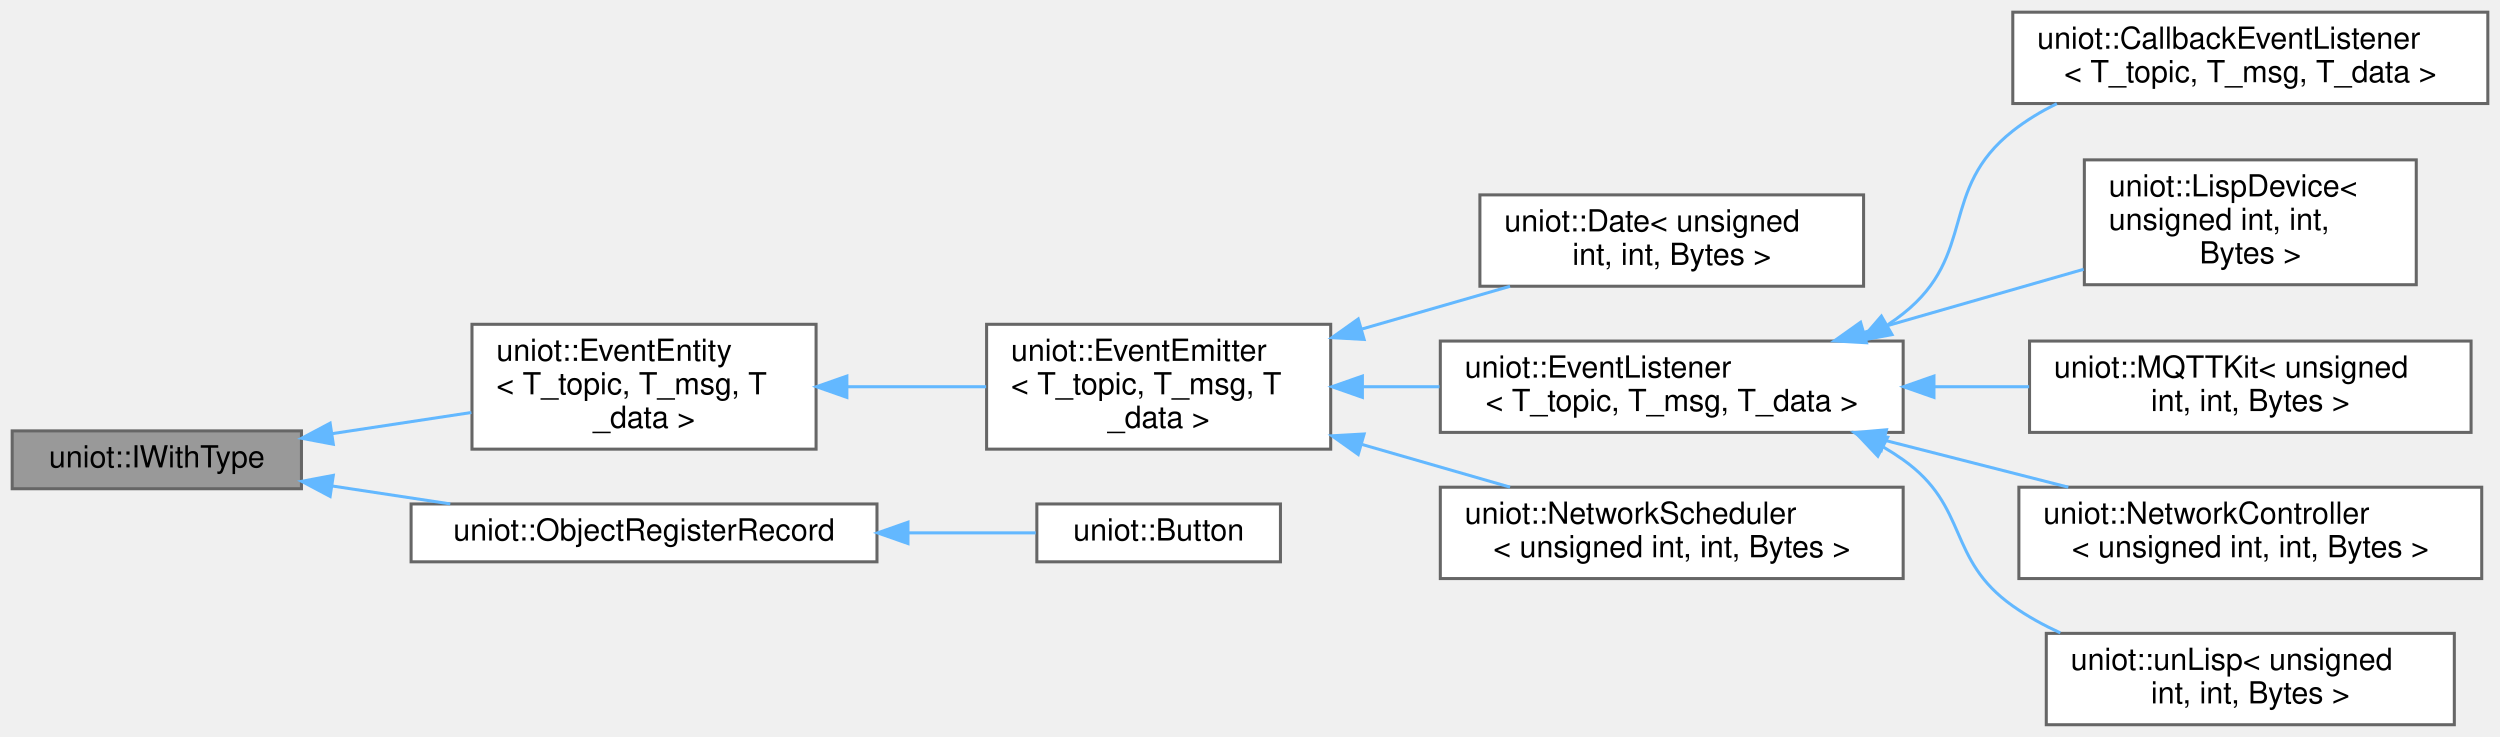
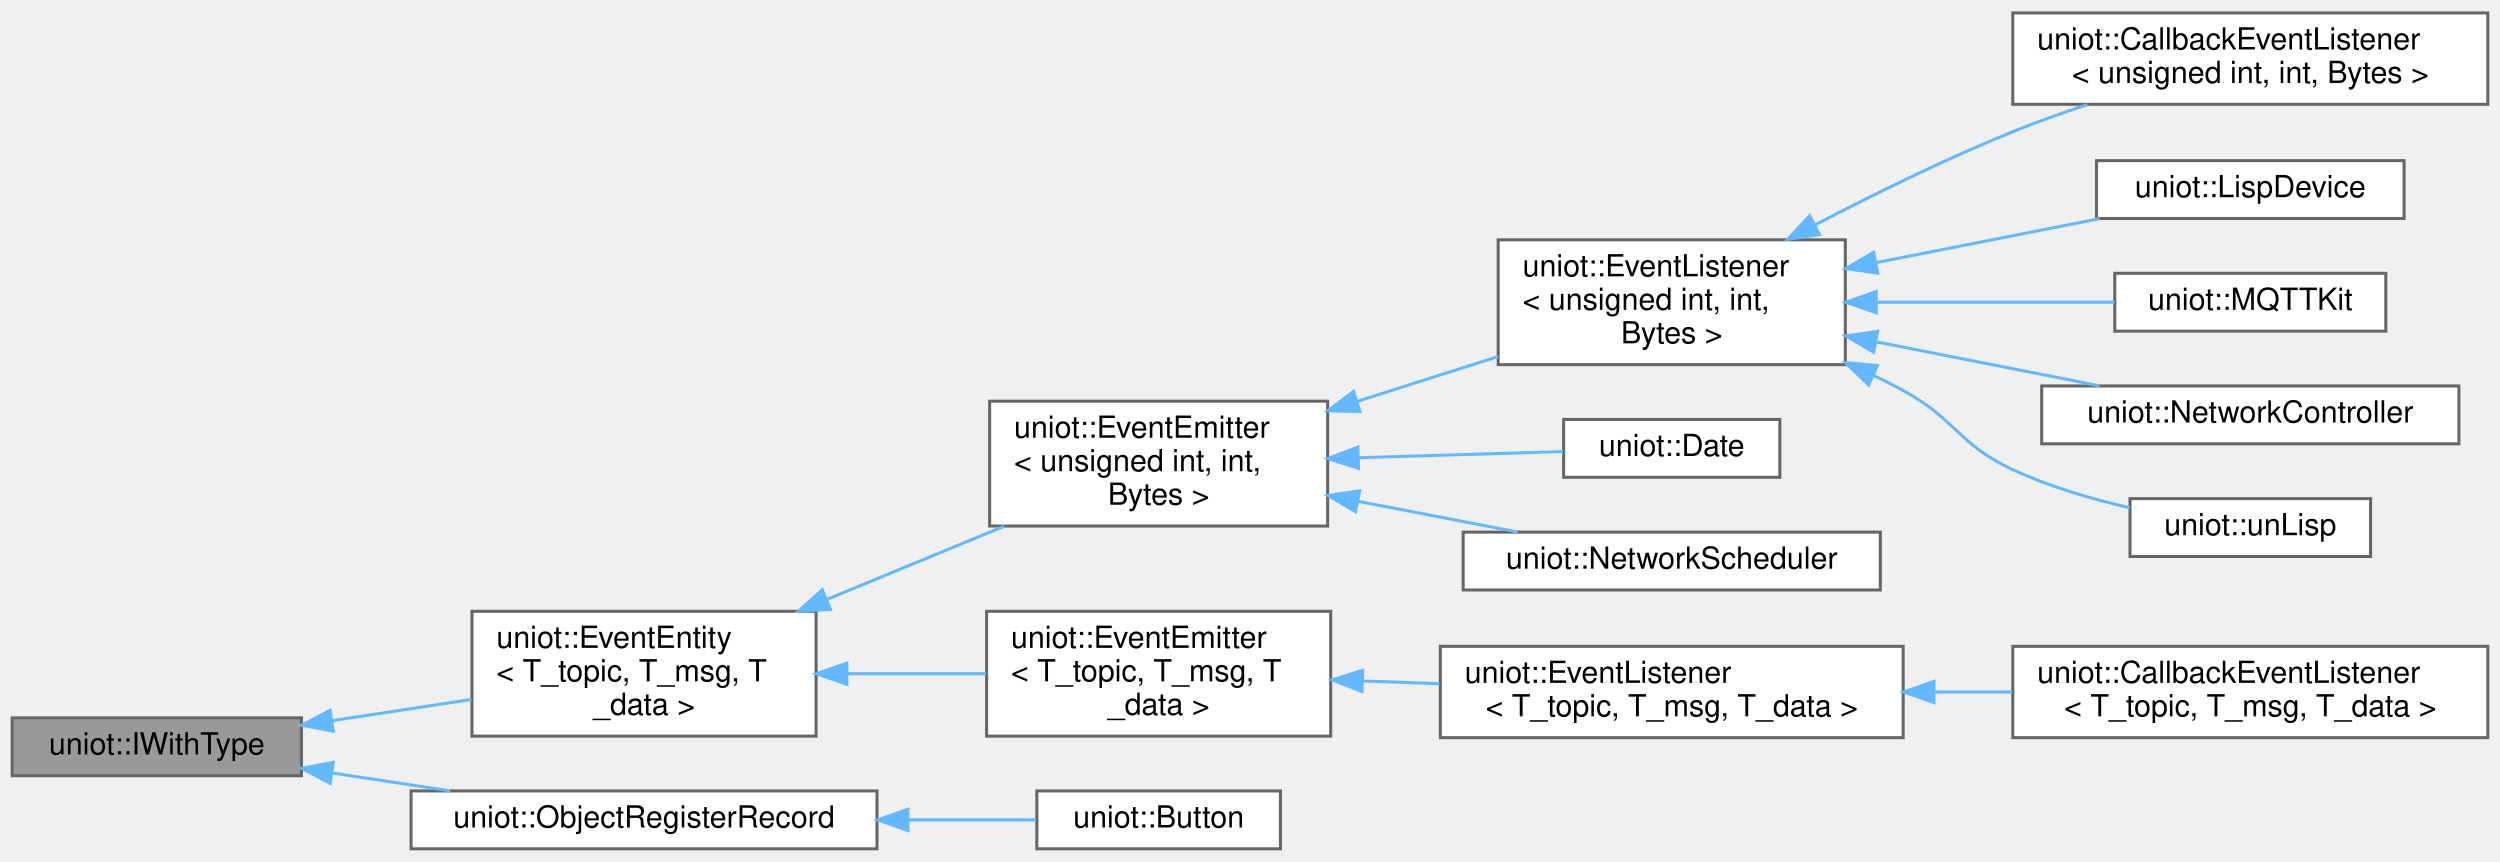
- <svg xmlns="http://www.w3.org/2000/svg" xmlns:xlink="http://www.w3.org/1999/xlink" width="821pt" height="242pt" viewBox="0.00 0.00 821.00 242.00">
-   <g id="graph0" class="graph" transform="scale(1 1) rotate(0) translate(4 238)">
+ <svg xmlns="http://www.w3.org/2000/svg" xmlns:xlink="http://www.w3.org/1999/xlink" width="821pt" height="283pt" viewBox="0.00 0.00 821.00 282.50">
+   <g id="graph0" class="graph" transform="scale(1 1) rotate(0) translate(4 278.5)">
    <g id="Node000001" class="node">
      <g id="a_Node000001">
        <a xlink:title="Interface for objects that expose their runtime type information.">
-           <polygon fill="#999999" stroke="#666666" points="95,-96.5 0,-96.5 0,-77.5 95,-77.5 95,-96.5" />
-           <text text-anchor="middle" x="47.5" y="-84.5" font-family="Helvetica,sans-Serif" font-size="10.00">uniot::IWithType</text>
+           <polygon fill="#999999" stroke="#666666" points="95,-43 0,-43 0,-24 95,-24 95,-43" />
+           <text text-anchor="middle" x="47.5" y="-31" font-family="Helvetica,sans-Serif" font-size="10.00">uniot::IWithType</text>
        </a>
      </g>
    </g>
    <g id="Node000002" class="node">
      <g id="a_Node000002">
        <a xlink:href="classuniot_1_1_event_entity.html" target="_top" xlink:title="Entity that can connect to and interact with EventBus instances.">
-           <polygon fill="white" stroke="#666666" points="264,-131.5 151,-131.5 151,-90.5 264,-90.5 264,-131.5" />
-           <text text-anchor="start" x="159" y="-119.5" font-family="Helvetica,sans-Serif" font-size="10.00">uniot::EventEntity</text>
-           <text text-anchor="start" x="159" y="-108.5" font-family="Helvetica,sans-Serif" font-size="10.00">&lt; T_topic, T_msg, T</text>
-           <text text-anchor="middle" x="207.5" y="-97.5" font-family="Helvetica,sans-Serif" font-size="10.00">_data &gt;</text>
+           <polygon fill="white" stroke="#666666" points="264,-78 151,-78 151,-37 264,-37 264,-78" />
+           <text text-anchor="start" x="159" y="-66" font-family="Helvetica,sans-Serif" font-size="10.00">uniot::EventEntity</text>
+           <text text-anchor="start" x="159" y="-55" font-family="Helvetica,sans-Serif" font-size="10.00">&lt; T_topic, T_msg, T</text>
+           <text text-anchor="middle" x="207.5" y="-44" font-family="Helvetica,sans-Serif" font-size="10.00">_data &gt;</text>
        </a>
      </g>
    </g>
    <g id="edge1_Node000001_Node000002" class="edge">
      <g id="a_edge1_Node000001_Node000002">
        <a xlink:title=" ">
-           <path fill="none" stroke="#63b8ff" d="M105.12,-95.6C119.98,-97.86 135.99,-100.29 150.8,-102.54" />
-           <polygon fill="#63b8ff" stroke="#63b8ff" points="105.46,-92.11 95.05,-94.07 104.41,-99.03 105.46,-92.11" />
-         </a>
-       </g>
-     </g>
-     <g id="Node000012" class="node">
-       <g id="a_Node000012">
+           <path fill="none" stroke="#63b8ff" d="M105.12,-42.1C119.98,-44.36 135.99,-46.79 150.8,-49.04" />
+           <polygon fill="#63b8ff" stroke="#63b8ff" points="105.46,-38.61 95.05,-40.57 104.41,-45.53 105.46,-38.61" />
+         </a>
+       </g>
+     </g>
+     <g id="Node000015" class="node">
+       <g id="a_Node000015">
        <a xlink:href="classuniot_1_1_object_register_record.html" target="_top" xlink:title=" ">
-           <polygon fill="white" stroke="#666666" points="284,-72.5 131,-72.5 131,-53.5 284,-53.5 284,-72.5" />
-           <text text-anchor="middle" x="207.5" y="-60.5" font-family="Helvetica,sans-Serif" font-size="10.00">uniot::ObjectRegisterRecord</text>
-         </a>
-       </g>
-     </g>
-     <g id="edge11_Node000001_Node000012" class="edge">
-       <g id="a_edge11_Node000001_Node000012">
-         <a xlink:title=" ">
-           <path fill="none" stroke="#63b8ff" d="M104.96,-78.42C117.58,-76.51 131.03,-74.46 143.88,-72.51" />
-           <polygon fill="#63b8ff" stroke="#63b8ff" points="104.41,-74.97 95.05,-79.93 105.46,-81.89 104.41,-74.97" />
+           <polygon fill="white" stroke="#666666" points="284,-19 131,-19 131,0 284,0 284,-19" />
+           <text text-anchor="middle" x="207.5" y="-7" font-family="Helvetica,sans-Serif" font-size="10.00">uniot::ObjectRegisterRecord</text>
+         </a>
+       </g>
+     </g>
+     <g id="edge14_Node000001_Node000015" class="edge">
+       <g id="a_edge14_Node000001_Node000015">
+         <a xlink:title=" ">
+           <path fill="none" stroke="#63b8ff" d="M104.96,-24.92C117.58,-23.01 131.03,-20.96 143.88,-19.01" />
+           <polygon fill="#63b8ff" stroke="#63b8ff" points="104.41,-21.47 95.05,-26.43 105.46,-28.39 104.41,-21.47" />
        </a>
      </g>
    </g>
    <g id="Node000003" class="node">
      <g id="a_Node000003">
        <a xlink:href="classuniot_1_1_event_emitter.html" target="_top" xlink:title=" ">
-           <polygon fill="white" stroke="#666666" points="433,-131.5 320,-131.5 320,-90.5 433,-90.5 433,-131.5" />
-           <text text-anchor="start" x="328" y="-119.5" font-family="Helvetica,sans-Serif" font-size="10.00">uniot::EventEmitter</text>
-           <text text-anchor="start" x="328" y="-108.5" font-family="Helvetica,sans-Serif" font-size="10.00">&lt; T_topic, T_msg, T</text>
-           <text text-anchor="middle" x="376.5" y="-97.5" font-family="Helvetica,sans-Serif" font-size="10.00">_data &gt;</text>
+           <polygon fill="white" stroke="#666666" points="432,-147 321,-147 321,-106 432,-106 432,-147" />
+           <text text-anchor="start" x="329" y="-135" font-family="Helvetica,sans-Serif" font-size="10.00">uniot::EventEmitter</text>
+           <text text-anchor="start" x="329" y="-124" font-family="Helvetica,sans-Serif" font-size="10.00">&lt; unsigned int, int,</text>
+           <text text-anchor="middle" x="376.5" y="-113" font-family="Helvetica,sans-Serif" font-size="10.00"> Bytes &gt;</text>
        </a>
      </g>
    </g>
    <g id="edge2_Node000002_Node000003" class="edge">
      <g id="a_edge2_Node000002_Node000003">
        <a xlink:title=" ">
-           <path fill="none" stroke="#63b8ff" d="M274.37,-111C289.43,-111 305.28,-111 319.85,-111" />
-           <polygon fill="#63b8ff" stroke="#63b8ff" points="274.11,-107.5 264.11,-111 274.11,-114.5 274.11,-107.5" />
+           <path fill="none" stroke="#63b8ff" d="M267.61,-81.92C286.62,-89.78 307.48,-98.4 325.75,-105.94" />
+           <polygon fill="#63b8ff" stroke="#63b8ff" points="268.73,-78.6 258.15,-78.02 266.06,-85.07 268.73,-78.6" />
+         </a>
+       </g>
+     </g>
+     <g id="Node000012" class="node">
+       <g id="a_Node000012">
+         <a xlink:href="classuniot_1_1_event_emitter.html" target="_top" xlink:title=" ">
+           <polygon fill="white" stroke="#666666" points="433,-78 320,-78 320,-37 433,-37 433,-78" />
+           <text text-anchor="start" x="328" y="-66" font-family="Helvetica,sans-Serif" font-size="10.00">uniot::EventEmitter</text>
+           <text text-anchor="start" x="328" y="-55" font-family="Helvetica,sans-Serif" font-size="10.00">&lt; T_topic, T_msg, T</text>
+           <text text-anchor="middle" x="376.5" y="-44" font-family="Helvetica,sans-Serif" font-size="10.00">_data &gt;</text>
+         </a>
+       </g>
+     </g>
+     <g id="edge11_Node000002_Node000012" class="edge">
+       <g id="a_edge11_Node000002_Node000012">
+         <a xlink:title=" ">
+           <path fill="none" stroke="#63b8ff" d="M274.37,-57.5C289.43,-57.5 305.28,-57.5 319.85,-57.5" />
+           <polygon fill="#63b8ff" stroke="#63b8ff" points="274.11,-54 264.11,-57.5 274.11,-61 274.11,-54" />
        </a>
      </g>
    </g>
    <g id="Node000004" class="node">
      <g id="a_Node000004">
-         <a xlink:href="classuniot_1_1_date.html" target="_top" xlink:title=" ">
-           <polygon fill="white" stroke="#666666" points="608,-174 482,-174 482,-144 608,-144 608,-174" />
-           <text text-anchor="start" x="490" y="-162" font-family="Helvetica,sans-Serif" font-size="10.00">uniot::Date&lt; unsigned</text>
-           <text text-anchor="middle" x="545" y="-151" font-family="Helvetica,sans-Serif" font-size="10.00"> int, int, Bytes &gt;</text>
+         <a xlink:href="classuniot_1_1_event_listener.html" target="_top" xlink:title=" ">
+           <polygon fill="white" stroke="#666666" points="602,-200 488,-200 488,-159 602,-159 602,-200" />
+           <text text-anchor="start" x="496" y="-188" font-family="Helvetica,sans-Serif" font-size="10.00">uniot::EventListener</text>
+           <text text-anchor="start" x="496" y="-177" font-family="Helvetica,sans-Serif" font-size="10.00">&lt; unsigned int, int,</text>
+           <text text-anchor="middle" x="545" y="-166" font-family="Helvetica,sans-Serif" font-size="10.00"> Bytes &gt;</text>
        </a>
      </g>
    </g>
    <g id="edge3_Node000003_Node000004" class="edge">
      <g id="a_edge3_Node000003_Node000004">
        <a xlink:title=" ">
-           <path fill="none" stroke="#63b8ff" d="M443.31,-129.97C459.45,-134.63 476.5,-139.54 491.9,-143.98" />
-           <polygon fill="#63b8ff" stroke="#63b8ff" points="443.98,-126.52 433.41,-127.12 442.04,-133.25 443.98,-126.52" />
-         </a>
-       </g>
-     </g>
-     <g id="Node000005" class="node">
-       <g id="a_Node000005">
-         <a xlink:href="classuniot_1_1_event_listener.html" target="_top" xlink:title=" ">
-           <polygon fill="white" stroke="#666666" points="621,-126 469,-126 469,-96 621,-96 621,-126" />
-           <text text-anchor="start" x="477" y="-114" font-family="Helvetica,sans-Serif" font-size="10.00">uniot::EventListener</text>
-           <text text-anchor="middle" x="545" y="-103" font-family="Helvetica,sans-Serif" font-size="10.00">&lt; T_topic, T_msg, T_data &gt;</text>
-         </a>
-       </g>
-     </g>
-     <g id="edge4_Node000003_Node000005" class="edge">
-       <g id="a_edge4_Node000003_Node000005">
-         <a xlink:title=" ">
-           <path fill="none" stroke="#63b8ff" d="M443.68,-111C451.91,-111 460.37,-111 468.72,-111" />
-           <polygon fill="#63b8ff" stroke="#63b8ff" points="443.41,-107.5 433.41,-111 443.41,-114.5 443.41,-107.5" />
+           <path fill="none" stroke="#63b8ff" d="M441.85,-146.99C457.05,-151.82 473.13,-156.94 487.93,-161.65" />
+           <polygon fill="#63b8ff" stroke="#63b8ff" points="442.61,-143.55 432.02,-143.85 440.49,-150.22 442.61,-143.55" />
+         </a>
+       </g>
+     </g>
+     <g id="Node000010" class="node">
+       <g id="a_Node000010">
+         <a xlink:href="classuniot_1_1_date.html" target="_top" xlink:title=" ">
+           <polygon fill="white" stroke="#666666" points="580.5,-141 509.5,-141 509.5,-122 580.5,-122 580.5,-141" />
+           <text text-anchor="middle" x="545" y="-129" font-family="Helvetica,sans-Serif" font-size="10.00">uniot::Date</text>
+         </a>
+       </g>
+     </g>
+     <g id="edge9_Node000003_Node000010" class="edge">
+       <g id="a_edge9_Node000003_Node000010">
+         <a xlink:title=" ">
+           <path fill="none" stroke="#63b8ff" d="M442.03,-128.44C464.92,-129.13 489.8,-129.87 509.26,-130.46" />
+           <polygon fill="#63b8ff" stroke="#63b8ff" points="442.12,-124.94 432.02,-128.14 441.91,-131.94 442.12,-124.94" />
        </a>
      </g>
    </g>
    <g id="Node000011" class="node">
      <g id="a_Node000011">
        <a xlink:href="classuniot_1_1_network_scheduler.html" target="_top" xlink:title=" ">
-           <polygon fill="white" stroke="#666666" points="621,-78 469,-78 469,-48 621,-48 621,-78" />
-           <text text-anchor="start" x="477" y="-66" font-family="Helvetica,sans-Serif" font-size="10.00">uniot::NetworkScheduler</text>
-           <text text-anchor="middle" x="545" y="-55" font-family="Helvetica,sans-Serif" font-size="10.00">&lt; unsigned int, int, Bytes &gt;</text>
+           <polygon fill="white" stroke="#666666" points="613.5,-104 476.5,-104 476.5,-85 613.5,-85 613.5,-104" />
+           <text text-anchor="middle" x="545" y="-92" font-family="Helvetica,sans-Serif" font-size="10.00">uniot::NetworkScheduler</text>
        </a>
      </g>
    </g>
    <g id="edge10_Node000003_Node000011" class="edge">
      <g id="a_edge10_Node000003_Node000011">
        <a xlink:title=" ">
-           <path fill="none" stroke="#63b8ff" d="M443.31,-92.03C459.45,-87.37 476.5,-82.46 491.9,-78.02" />
-           <polygon fill="#63b8ff" stroke="#63b8ff" points="442.04,-88.75 433.41,-94.88 443.98,-95.48 442.04,-88.75" />
+           <path fill="none" stroke="#63b8ff" d="M442.1,-114.09C459.48,-110.74 478,-107.18 494.42,-104.03" />
+           <polygon fill="#63b8ff" stroke="#63b8ff" points="441.18,-110.7 432.02,-116.02 442.5,-117.57 441.18,-110.7" />
+         </a>
+       </g>
+     </g>
+     <g id="Node000005" class="node">
+       <g id="a_Node000005">
+         <a xlink:href="classuniot_1_1_callback_event_listener.html" target="_top" xlink:title=" ">
+           <polygon fill="white" stroke="#666666" points="813,-274.5 657,-274.5 657,-244.5 813,-244.5 813,-274.5" />
+           <text text-anchor="start" x="665" y="-262.5" font-family="Helvetica,sans-Serif" font-size="10.00">uniot::CallbackEventListener</text>
+           <text text-anchor="middle" x="735" y="-251.5" font-family="Helvetica,sans-Serif" font-size="10.00">&lt; unsigned int, int, Bytes &gt;</text>
+         </a>
+       </g>
+     </g>
+     <g id="edge4_Node000004_Node000005" class="edge">
+       <g id="a_edge4_Node000004_Node000005">
+         <a xlink:title=" ">
+           <path fill="none" stroke="#63b8ff" d="M592.08,-204.9C611.74,-215.16 635.15,-226.65 657,-235.5 664.79,-238.65 673.15,-241.65 681.4,-244.38" />
+           <polygon fill="#63b8ff" stroke="#63b8ff" points="593.52,-201.7 583.05,-200.13 590.26,-207.89 593.52,-201.7" />
        </a>
      </g>
    </g>
    <g id="Node000006" class="node">
      <g id="a_Node000006">
-         <a xlink:href="classuniot_1_1_callback_event_listener.html" target="_top" xlink:title=" ">
-           <polygon fill="white" stroke="#666666" points="813,-234 657,-234 657,-204 813,-204 813,-234" />
-           <text text-anchor="start" x="665" y="-222" font-family="Helvetica,sans-Serif" font-size="10.00">uniot::CallbackEventListener</text>
-           <text text-anchor="middle" x="735" y="-211" font-family="Helvetica,sans-Serif" font-size="10.00">&lt; T_topic, T_msg, T_data &gt;</text>
-         </a>
-       </g>
-     </g>
-     <g id="edge5_Node000005_Node000006" class="edge">
-       <g id="a_edge5_Node000005_Node000006">
-         <a xlink:title=" ">
-           <path fill="none" stroke="#63b8ff" d="M615.98,-131.38C617.72,-132.52 619.39,-133.73 621,-135 645.37,-154.31 632.55,-175.78 657,-195 661.4,-198.46 666.31,-201.43 671.46,-203.97" />
-           <polygon fill="#63b8ff" stroke="#63b8ff" points="617.34,-128.12 606.92,-126.17 613.85,-134.19 617.34,-128.12" />
+         <a xlink:href="classuniot_1_1_lisp_device.html" target="_top" xlink:title=" ">
+           <polygon fill="white" stroke="#666666" points="785.5,-226 684.5,-226 684.5,-207 785.5,-207 785.5,-226" />
+           <text text-anchor="middle" x="735" y="-214" font-family="Helvetica,sans-Serif" font-size="10.00">uniot::LispDevice</text>
+         </a>
+       </g>
+     </g>
+     <g id="edge5_Node000004_Node000006" class="edge">
+       <g id="a_edge5_Node000004_Node000006">
+         <a xlink:title=" ">
+           <path fill="none" stroke="#63b8ff" d="M611.97,-192.48C636.16,-197.24 663.07,-202.54 685.46,-206.95" />
+           <polygon fill="#63b8ff" stroke="#63b8ff" points="612.64,-189.05 602.15,-190.55 611.29,-195.92 612.64,-189.05" />
        </a>
      </g>
    </g>
    <g id="Node000007" class="node">
      <g id="a_Node000007">
-         <a xlink:href="classuniot_1_1_lisp_device.html" target="_top" xlink:title=" ">
-           <polygon fill="white" stroke="#666666" points="789.5,-185.5 680.5,-185.5 680.5,-144.5 789.5,-144.5 789.5,-185.5" />
-           <text text-anchor="start" x="688.5" y="-173.5" font-family="Helvetica,sans-Serif" font-size="10.00">uniot::LispDevice&lt;</text>
-           <text text-anchor="start" x="688.5" y="-162.5" font-family="Helvetica,sans-Serif" font-size="10.00"> unsigned int, int,</text>
-           <text text-anchor="middle" x="735" y="-151.5" font-family="Helvetica,sans-Serif" font-size="10.00"> Bytes &gt;</text>
-         </a>
-       </g>
-     </g>
-     <g id="edge6_Node000005_Node000007" class="edge">
-       <g id="a_edge6_Node000005_Node000007">
-         <a xlink:title=" ">
-           <path fill="none" stroke="#63b8ff" d="M608.16,-128.86C631.49,-135.56 657.78,-143.11 680.28,-149.57" />
-           <polygon fill="#63b8ff" stroke="#63b8ff" points="608.95,-125.44 598.37,-126.04 607.01,-132.17 608.95,-125.44" />
+         <a xlink:href="classuniot_1_1_m_q_t_t_kit.html" target="_top" xlink:title=" ">
+           <polygon fill="white" stroke="#666666" points="779.5,-189 690.5,-189 690.5,-170 779.5,-170 779.5,-189" />
+           <text text-anchor="middle" x="735" y="-177" font-family="Helvetica,sans-Serif" font-size="10.00">uniot::MQTTKit</text>
+         </a>
+       </g>
+     </g>
+     <g id="edge6_Node000004_Node000007" class="edge">
+       <g id="a_edge6_Node000004_Node000007">
+         <a xlink:title=" ">
+           <path fill="none" stroke="#63b8ff" d="M612.28,-179.5C638.19,-179.5 667.18,-179.5 690.37,-179.5" />
+           <polygon fill="#63b8ff" stroke="#63b8ff" points="612.15,-176 602.15,-179.5 612.15,-183 612.15,-176" />
        </a>
      </g>
    </g>
    <g id="Node000008" class="node">
      <g id="a_Node000008">
-         <a xlink:href="classuniot_1_1_m_q_t_t_kit.html" target="_top" xlink:title=" ">
-           <polygon fill="white" stroke="#666666" points="807.5,-126 662.5,-126 662.5,-96 807.5,-96 807.5,-126" />
-           <text text-anchor="start" x="670.5" y="-114" font-family="Helvetica,sans-Serif" font-size="10.00">uniot::MQTTKit&lt; unsigned</text>
-           <text text-anchor="middle" x="735" y="-103" font-family="Helvetica,sans-Serif" font-size="10.00"> int, int, Bytes &gt;</text>
-         </a>
-       </g>
-     </g>
-     <g id="edge7_Node000005_Node000008" class="edge">
-       <g id="a_edge7_Node000005_Node000008">
-         <a xlink:title=" ">
-           <path fill="none" stroke="#63b8ff" d="M631.4,-111C641.75,-111 652.24,-111 662.37,-111" />
-           <polygon fill="#63b8ff" stroke="#63b8ff" points="631.11,-107.5 621.11,-111 631.11,-114.5 631.11,-107.5" />
+         <a xlink:href="classuniot_1_1_network_controller.html" target="_top" xlink:title=" ">
+           <polygon fill="white" stroke="#666666" points="803.5,-152 666.5,-152 666.5,-133 803.5,-133 803.5,-152" />
+           <text text-anchor="middle" x="735" y="-140" font-family="Helvetica,sans-Serif" font-size="10.00">uniot::NetworkController</text>
+         </a>
+       </g>
+     </g>
+     <g id="edge7_Node000004_Node000008" class="edge">
+       <g id="a_edge7_Node000004_Node000008">
+         <a xlink:title=" ">
+           <path fill="none" stroke="#63b8ff" d="M611.97,-166.52C636.16,-161.76 663.07,-156.46 685.46,-152.05" />
+           <polygon fill="#63b8ff" stroke="#63b8ff" points="611.29,-163.08 602.15,-168.45 612.64,-169.95 611.29,-163.08" />
        </a>
      </g>
    </g>
    <g id="Node000009" class="node">
      <g id="a_Node000009">
-         <a xlink:href="classuniot_1_1_network_controller.html" target="_top" xlink:title=" ">
-           <polygon fill="white" stroke="#666666" points="811,-78 659,-78 659,-48 811,-48 811,-78" />
-           <text text-anchor="start" x="667" y="-66" font-family="Helvetica,sans-Serif" font-size="10.00">uniot::NetworkController</text>
-           <text text-anchor="middle" x="735" y="-55" font-family="Helvetica,sans-Serif" font-size="10.00">&lt; unsigned int, int, Bytes &gt;</text>
-         </a>
-       </g>
-     </g>
-     <g id="edge8_Node000005_Node000009" class="edge">
-       <g id="a_edge8_Node000005_Node000009">
-         <a xlink:title=" ">
-           <path fill="none" stroke="#63b8ff" d="M614.86,-93.42C634.67,-88.36 656.1,-82.89 675.24,-78" />
-           <polygon fill="#63b8ff" stroke="#63b8ff" points="613.79,-90.08 604.97,-95.94 615.52,-96.86 613.79,-90.08" />
-         </a>
-       </g>
-     </g>
-     <g id="Node000010" class="node">
-       <g id="a_Node000010">
        <a xlink:href="classuniot_1_1un_lisp.html" target="_top" xlink:title=" ">
-           <polygon fill="white" stroke="#666666" points="802,-30 668,-30 668,0 802,0 802,-30" />
-           <text text-anchor="start" x="676" y="-18" font-family="Helvetica,sans-Serif" font-size="10.00">uniot::unLisp&lt; unsigned</text>
-           <text text-anchor="middle" x="735" y="-7" font-family="Helvetica,sans-Serif" font-size="10.00"> int, int, Bytes &gt;</text>
-         </a>
-       </g>
-     </g>
-     <g id="edge9_Node000005_Node000010" class="edge">
-       <g id="a_edge9_Node000005_Node000010">
-         <a xlink:title=" ">
-           <path fill="none" stroke="#63b8ff" d="M614.45,-91.21C616.71,-89.89 618.9,-88.49 621,-87 642.73,-71.54 635.22,-54.38 657,-39 661.8,-35.61 667.1,-32.68 672.61,-30.16" />
-           <polygon fill="#63b8ff" stroke="#63b8ff" points="612.69,-88.18 605.42,-95.88 615.91,-94.4 612.69,-88.18" />
+           <polygon fill="white" stroke="#666666" points="774.5,-115 695.5,-115 695.5,-96 774.5,-96 774.5,-115" />
+           <text text-anchor="middle" x="735" y="-103" font-family="Helvetica,sans-Serif" font-size="10.00">uniot::unLisp</text>
+         </a>
+       </g>
+     </g>
+     <g id="edge8_Node000004_Node000009" class="edge">
+       <g id="a_edge8_Node000004_Node000009">
+         <a xlink:title=" ">
+           <path fill="none" stroke="#63b8ff" d="M611.4,-155.39C614.68,-153.82 617.9,-152.18 621,-150.5 638.35,-141.09 639.09,-132.79 657,-124.5 668.99,-118.95 682.82,-114.88 695.42,-111.98" />
+           <polygon fill="#63b8ff" stroke="#63b8ff" points="609.66,-152.34 602.02,-159.68 612.57,-158.71 609.66,-152.34" />
        </a>
      </g>
    </g>
    <g id="Node000013" class="node">
      <g id="a_Node000013">
-         <a xlink:href="classuniot_1_1_button.html" target="_top" xlink:title=" ">
-           <polygon fill="white" stroke="#666666" points="416.5,-72.5 336.5,-72.5 336.5,-53.5 416.5,-53.5 416.5,-72.5" />
-           <text text-anchor="middle" x="376.5" y="-60.5" font-family="Helvetica,sans-Serif" font-size="10.00">uniot::Button</text>
+         <a xlink:href="classuniot_1_1_event_listener.html" target="_top" xlink:title=" ">
+           <polygon fill="white" stroke="#666666" points="621,-66.5 469,-66.5 469,-36.5 621,-36.5 621,-66.5" />
+           <text text-anchor="start" x="477" y="-54.5" font-family="Helvetica,sans-Serif" font-size="10.00">uniot::EventListener</text>
+           <text text-anchor="middle" x="545" y="-43.5" font-family="Helvetica,sans-Serif" font-size="10.00">&lt; T_topic, T_msg, T_data &gt;</text>
        </a>
      </g>
    </g>
    <g id="edge12_Node000012_Node000013" class="edge">
      <g id="a_edge12_Node000012_Node000013">
        <a xlink:title=" ">
-           <path fill="none" stroke="#63b8ff" d="M294.31,-63C308.95,-63 323.49,-63 336.13,-63" />
-           <polygon fill="#63b8ff" stroke="#63b8ff" points="294.18,-59.5 284.18,-63 294.18,-66.5 294.18,-59.5" />
+           <path fill="none" stroke="#63b8ff" d="M443.4,-55.13C451.72,-54.83 460.27,-54.52 468.72,-54.21" />
+           <polygon fill="#63b8ff" stroke="#63b8ff" points="443.27,-51.63 433.41,-55.49 443.52,-58.62 443.27,-51.63" />
+         </a>
+       </g>
+     </g>
+     <g id="Node000014" class="node">
+       <g id="a_Node000014">
+         <a xlink:href="classuniot_1_1_callback_event_listener.html" target="_top" xlink:title=" ">
+           <polygon fill="white" stroke="#666666" points="813,-66.5 657,-66.5 657,-36.5 813,-36.5 813,-66.5" />
+           <text text-anchor="start" x="665" y="-54.5" font-family="Helvetica,sans-Serif" font-size="10.00">uniot::CallbackEventListener</text>
+           <text text-anchor="middle" x="735" y="-43.5" font-family="Helvetica,sans-Serif" font-size="10.00">&lt; T_topic, T_msg, T_data &gt;</text>
+         </a>
+       </g>
+     </g>
+     <g id="edge13_Node000013_Node000014" class="edge">
+       <g id="a_edge13_Node000013_Node000014">
+         <a xlink:title=" ">
+           <path fill="none" stroke="#63b8ff" d="M631.12,-51.5C639.69,-51.5 648.37,-51.5 656.85,-51.5" />
+           <polygon fill="#63b8ff" stroke="#63b8ff" points="631.11,-48 621.11,-51.5 631.11,-55 631.11,-48" />
+         </a>
+       </g>
+     </g>
+     <g id="Node000016" class="node">
+       <g id="a_Node000016">
+         <a xlink:href="classuniot_1_1_button.html" target="_top" xlink:title=" ">
+           <polygon fill="white" stroke="#666666" points="416.5,-19 336.5,-19 336.5,0 416.5,0 416.5,-19" />
+           <text text-anchor="middle" x="376.5" y="-7" font-family="Helvetica,sans-Serif" font-size="10.00">uniot::Button</text>
+         </a>
+       </g>
+     </g>
+     <g id="edge15_Node000015_Node000016" class="edge">
+       <g id="a_edge15_Node000015_Node000016">
+         <a xlink:title=" ">
+           <path fill="none" stroke="#63b8ff" d="M294.31,-9.5C308.95,-9.5 323.49,-9.5 336.13,-9.5" />
+           <polygon fill="#63b8ff" stroke="#63b8ff" points="294.18,-6 284.18,-9.5 294.18,-13 294.18,-6" />
        </a>
      </g>
    </g>
  </g>
</svg>
